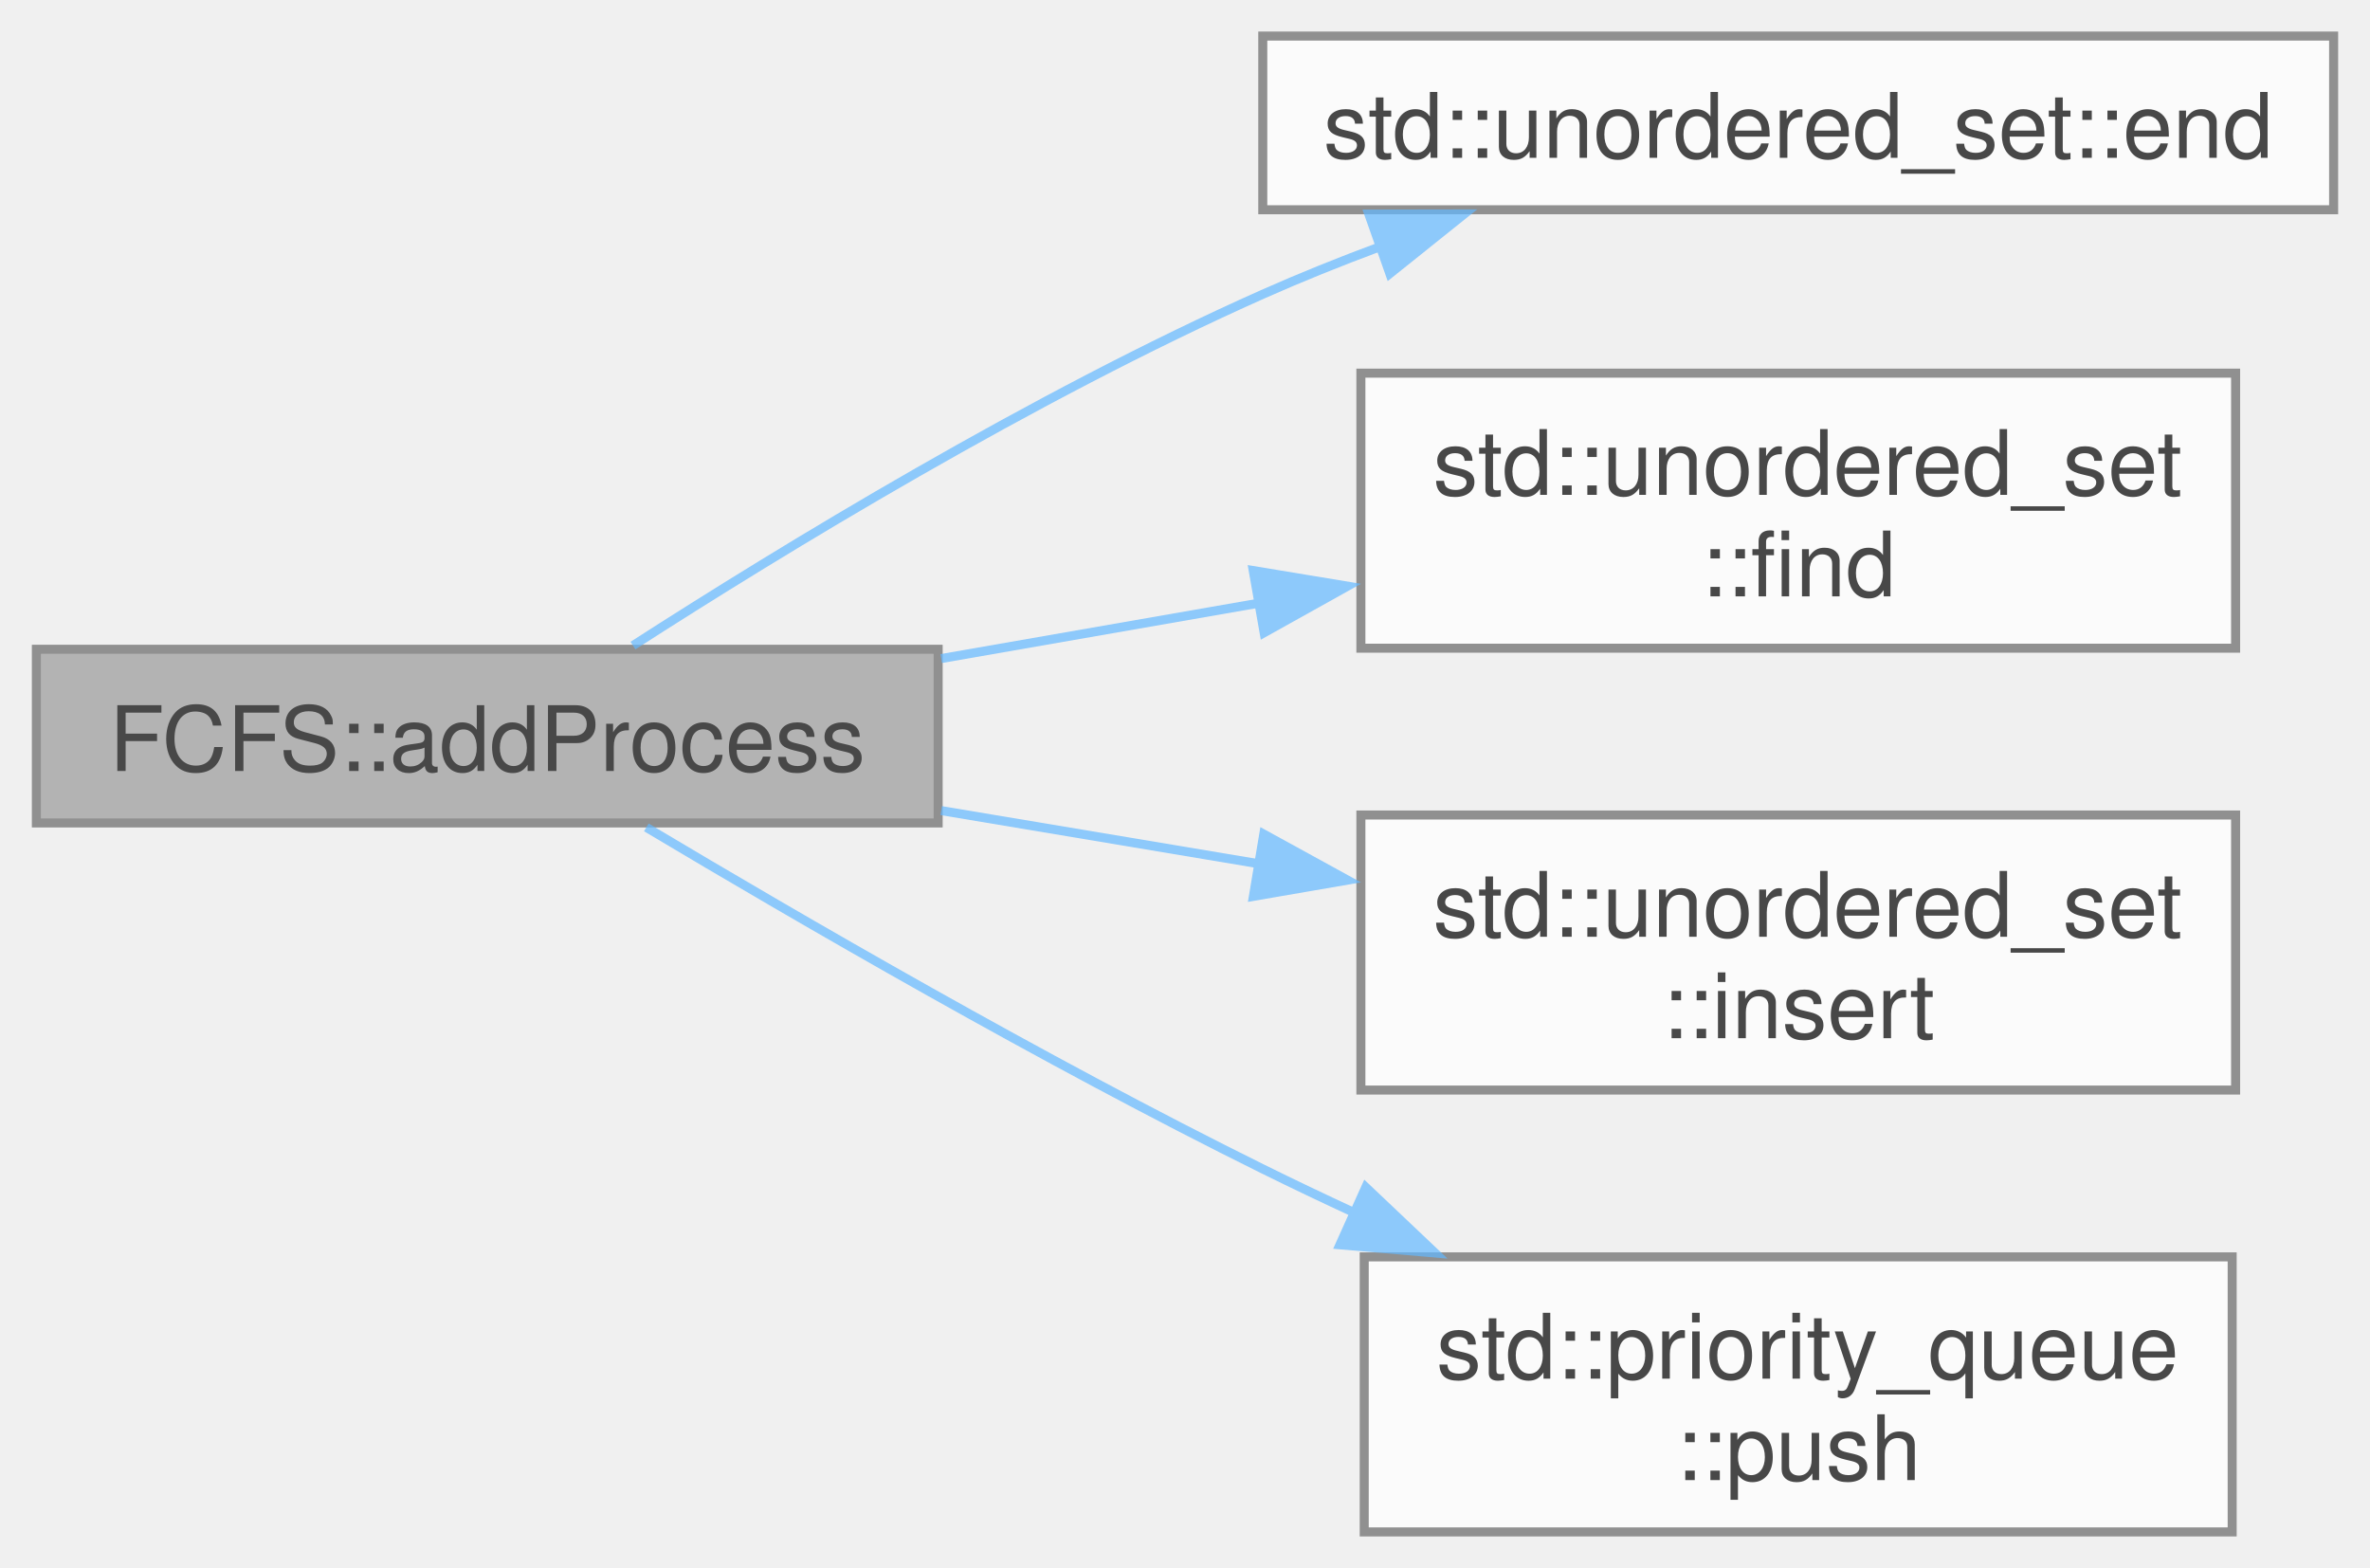
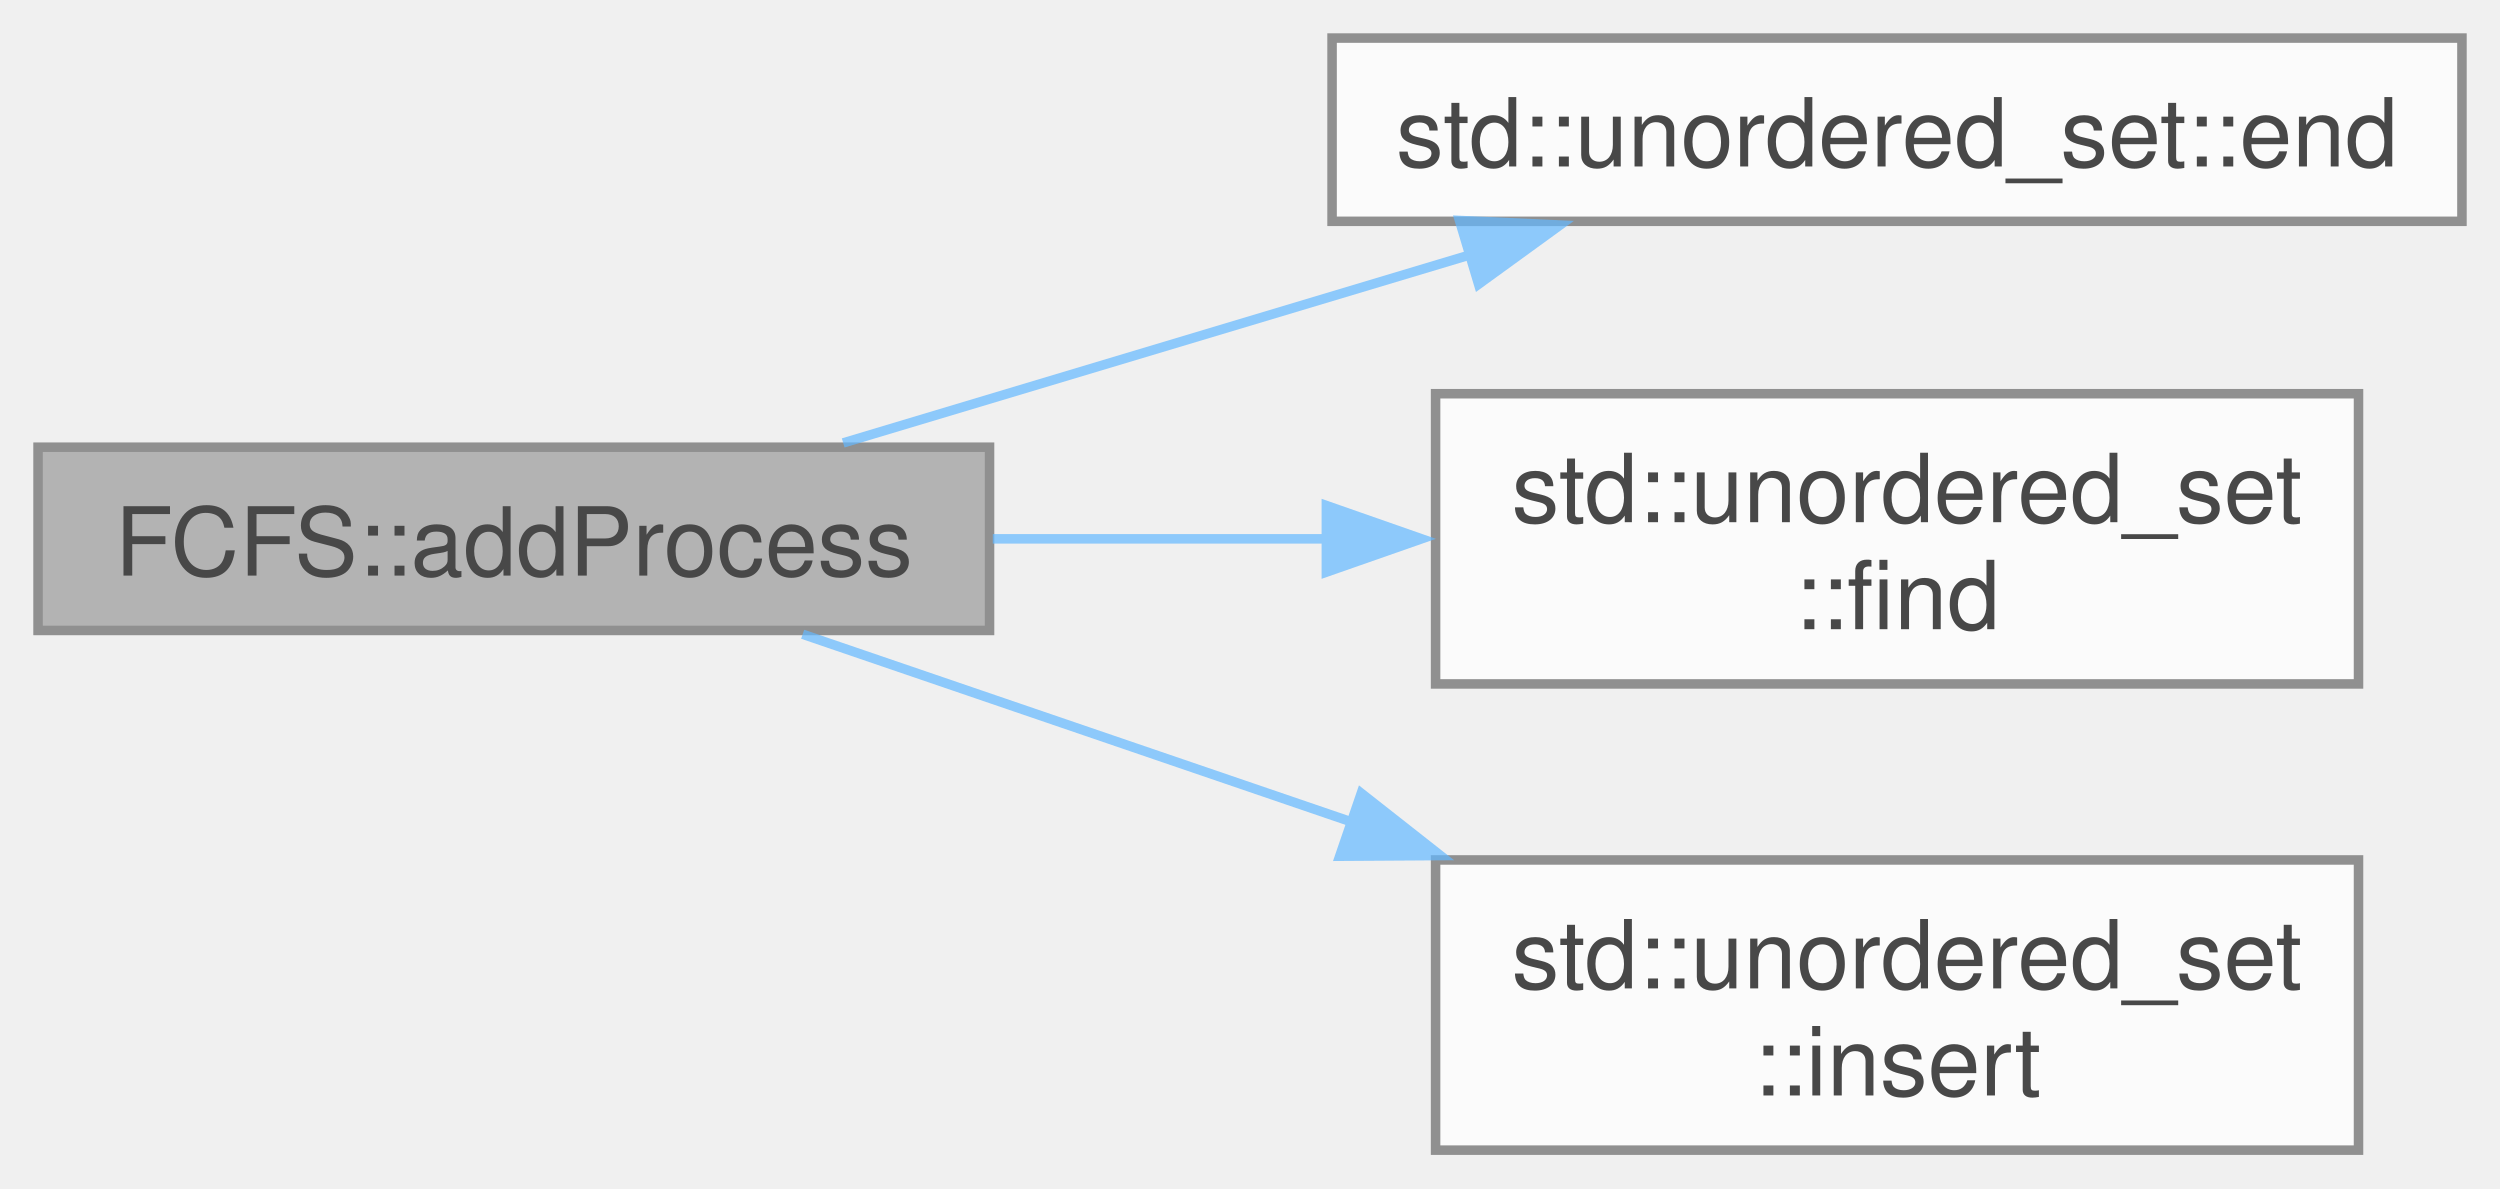
- <svg xmlns="http://www.w3.org/2000/svg" xmlns:xlink="http://www.w3.org/1999/xlink" width="263pt" height="174pt" viewBox="0.00 0.00 262.75 173.88">
+ <svg xmlns="http://www.w3.org/2000/svg" xmlns:xlink="http://www.w3.org/1999/xlink" width="263pt" height="125pt" viewBox="0.00 0.00 262.75 124.88">
  <svg id="main" version="1.1" xml:space="preserve">
    <style type="text/css">
.node, .edge {opacity: 0.7;}
.node.selected, .edge.selected {opacity: 1;}
.edge:hover path { stroke: red; }
.edge:hover polygon { stroke: red; fill: red; }
</style>
    <svg id="graph" class="graph">
-       <g id="graph0" class="graph" transform="scale(1 1) rotate(0) translate(4 169.88)">
+       <g id="graph0" class="graph" transform="scale(1 1) rotate(0) translate(4 120.88)">
        <g id="Node000001" class="node">
          <g id="a_Node000001">
            <a xlink:title="Adds the process to the ready queue if it isn't already there.">
-               <polygon fill="#999999" stroke="#666666" points="100,-97.88 0,-97.88 0,-78.62 100,-78.62 100,-97.88" />
-               <text text-anchor="middle" x="50" y="-84.38" font-family="Helvetica,sans-Serif" font-size="10.00">FCFS::addProcess</text>
+               <polygon fill="#999999" stroke="#666666" points="100,-73.88 0,-73.88 0,-54.62 100,-54.62 100,-73.88" />
+               <text text-anchor="middle" x="50" y="-60.38" font-family="Helvetica,sans-Serif" font-size="10.00">FCFS::addProcess</text>
            </a>
          </g>
        </g>
        <g id="Node000002" class="node">
          <g id="a_Node000002">
            <a target="_blank" xlink:href="http://en.cppreference.com/w/cpp/container/unordered_set/end.html#" xlink:title=" ">
-               <polygon fill="white" stroke="#666666" points="254.75,-165.88 136,-165.88 136,-146.62 254.75,-146.62 254.75,-165.88" />
-               <text text-anchor="middle" x="195.38" y="-152.38" font-family="Helvetica,sans-Serif" font-size="10.00">std::unordered_set::end</text>
+               <polygon fill="white" stroke="#666666" points="254.75,-116.88 136,-116.88 136,-97.62 254.75,-97.62 254.75,-116.88" />
+               <text text-anchor="middle" x="195.38" y="-103.38" font-family="Helvetica,sans-Serif" font-size="10.00">std::unordered_set::end</text>
            </a>
          </g>
        </g>
        <g id="edge1_Node000001_Node000002" class="edge">
          <g id="a_edge1_Node000001_Node000002">
            <a xlink:title=" ">
-               <path fill="none" stroke="#63b8ff" d="M66.16,-98.29C82.77,-108.98 110.48,-125.89 136,-137.25 140.16,-139.1 144.56,-140.87 149,-142.52" />
-               <polygon fill="#63b8ff" stroke="#63b8ff" points="147.76,-146.14 158.36,-146.16 150.09,-139.54 147.76,-146.14" />
+               <path fill="none" stroke="#63b8ff" d="M84.62,-74.33C104.3,-80.24 129.38,-87.76 150.59,-94.12" />
+               <polygon fill="#63b8ff" stroke="#63b8ff" points="149.39,-97.71 159.97,-97.23 151.4,-91.01 149.39,-97.71" />
            </a>
          </g>
        </g>
        <g id="Node000003" class="node">
          <g id="a_Node000003">
            <a target="_blank" xlink:href="http://en.cppreference.com/w/cpp/container/unordered_set/find.html#" xlink:title=" ">
-               <polygon fill="white" stroke="#666666" points="243.88,-128.5 146.88,-128.5 146.88,-98 243.88,-98 243.88,-128.5" />
-               <text text-anchor="start" x="154.88" y="-115" font-family="Helvetica,sans-Serif" font-size="10.00">std::unordered_set</text>
-               <text text-anchor="middle" x="195.38" y="-103.75" font-family="Helvetica,sans-Serif" font-size="10.00">::find</text>
+               <polygon fill="white" stroke="#666666" points="243.88,-79.5 146.88,-79.5 146.88,-49 243.88,-49 243.88,-79.5" />
+               <text text-anchor="start" x="154.88" y="-66" font-family="Helvetica,sans-Serif" font-size="10.00">std::unordered_set</text>
+               <text text-anchor="middle" x="195.38" y="-54.75" font-family="Helvetica,sans-Serif" font-size="10.00">::find</text>
            </a>
          </g>
        </g>
        <g id="edge2_Node000001_Node000003" class="edge">
          <g id="a_edge2_Node000001_Node000003">
            <a xlink:title=" ">
-               <path fill="none" stroke="#63b8ff" d="M100.34,-96.85C111.75,-98.84 124,-100.98 135.77,-103.03" />
-               <polygon fill="#63b8ff" stroke="#63b8ff" points="134.94,-106.61 145.4,-104.88 136.15,-99.72 134.94,-106.61" />
+               <path fill="none" stroke="#63b8ff" d="M100.34,-64.25C111.64,-64.25 123.75,-64.25 135.41,-64.25" />
+               <polygon fill="#63b8ff" stroke="#63b8ff" points="135.4,-67.75 145.4,-64.25 135.4,-60.75 135.4,-67.75" />
            </a>
          </g>
        </g>
        <g id="Node000004" class="node">
          <g id="a_Node000004">
            <a target="_blank" xlink:href="http://en.cppreference.com/w/cpp/container/unordered_set/insert.html#" xlink:title=" ">
-               <polygon fill="white" stroke="#666666" points="243.88,-79.5 146.88,-79.5 146.88,-49 243.88,-49 243.88,-79.5" />
-               <text text-anchor="start" x="154.88" y="-66" font-family="Helvetica,sans-Serif" font-size="10.00">std::unordered_set</text>
-               <text text-anchor="middle" x="195.38" y="-54.75" font-family="Helvetica,sans-Serif" font-size="10.00">::insert</text>
+               <polygon fill="white" stroke="#666666" points="243.88,-30.5 146.88,-30.5 146.88,0 243.88,0 243.88,-30.5" />
+               <text text-anchor="start" x="154.88" y="-17" font-family="Helvetica,sans-Serif" font-size="10.00">std::unordered_set</text>
+               <text text-anchor="middle" x="195.38" y="-5.75" font-family="Helvetica,sans-Serif" font-size="10.00">::insert</text>
            </a>
          </g>
        </g>
        <g id="edge3_Node000001_Node000004" class="edge">
          <g id="a_edge3_Node000001_Node000004">
            <a xlink:title=" ">
-               <path fill="none" stroke="#63b8ff" d="M100.34,-79.99C111.75,-78.08 124,-76.03 135.77,-74.06" />
-               <polygon fill="#63b8ff" stroke="#63b8ff" points="136.11,-77.38 145.4,-72.28 134.96,-70.48 136.11,-77.38" />
-             </a>
-           </g>
-         </g>
-         <g id="Node000005" class="node">
-           <g id="a_Node000005">
-             <a target="_blank" xlink:href="http://en.cppreference.com/w/cpp/container/priority_queue/push.html#" xlink:title=" ">
-               <polygon fill="white" stroke="#666666" points="243.5,-30.5 147.25,-30.5 147.25,0 243.5,0 243.5,-30.5" />
-               <text text-anchor="start" x="155.25" y="-17" font-family="Helvetica,sans-Serif" font-size="10.00">std::priority_queue</text>
-               <text text-anchor="middle" x="195.38" y="-5.75" font-family="Helvetica,sans-Serif" font-size="10.00">::push</text>
-             </a>
-           </g>
-         </g>
-         <g id="edge4_Node000001_Node000005" class="edge">
-           <g id="a_edge4_Node000001_Node000005">
-             <a xlink:title=" ">
-               <path fill="none" stroke="#63b8ff" d="M67.64,-78.13C84.57,-68.02 111.7,-52.27 136,-40.25 139.31,-38.61 142.76,-36.97 146.24,-35.36" />
-               <polygon fill="#63b8ff" stroke="#63b8ff" points="147.42,-38.22 155.11,-30.93 144.55,-31.84 147.42,-38.22" />
+               <path fill="none" stroke="#63b8ff" d="M80.36,-54.22C97.03,-48.52 118.47,-41.19 138.24,-34.43" />
+               <polygon fill="#63b8ff" stroke="#63b8ff" points="139.07,-37.51 147.4,-30.96 136.8,-30.89 139.07,-37.51" />
            </a>
          </g>
        </g>
      </g>
    </svg>
  </svg>
  <style type="text/css">

[data-mouse-over-selected='false'] { opacity: 0.7; }
[data-mouse-over-selected='true']  { opacity: 1.0; }

</style>
</svg>
